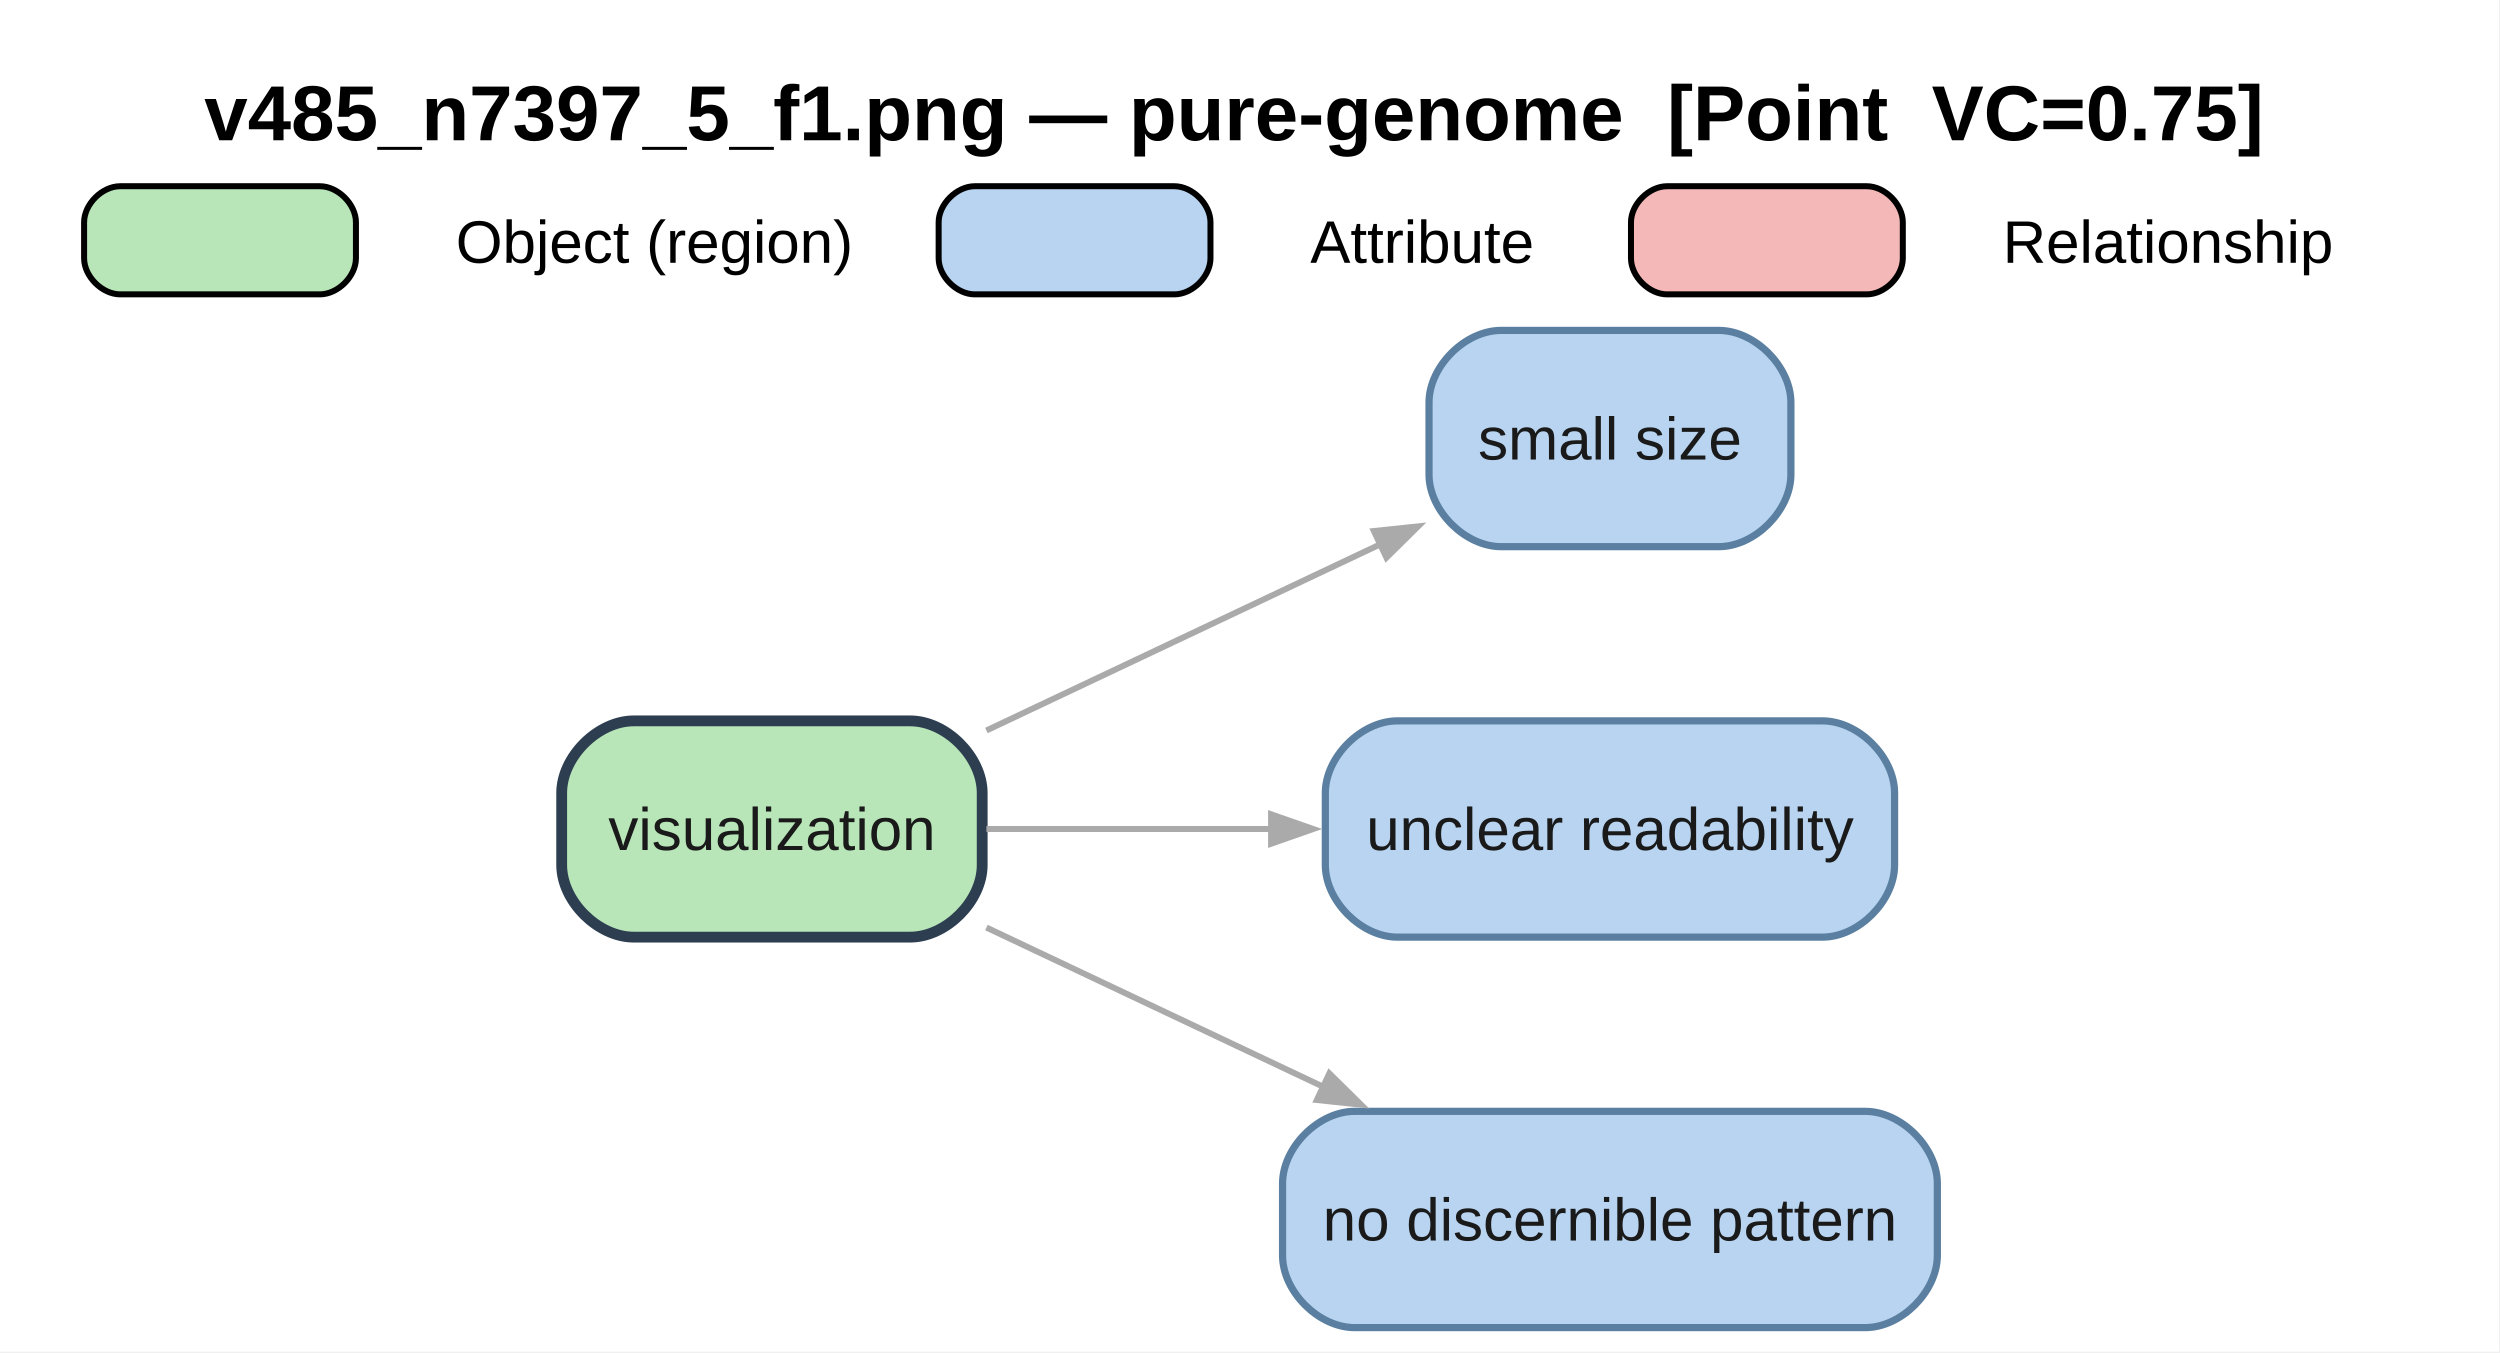
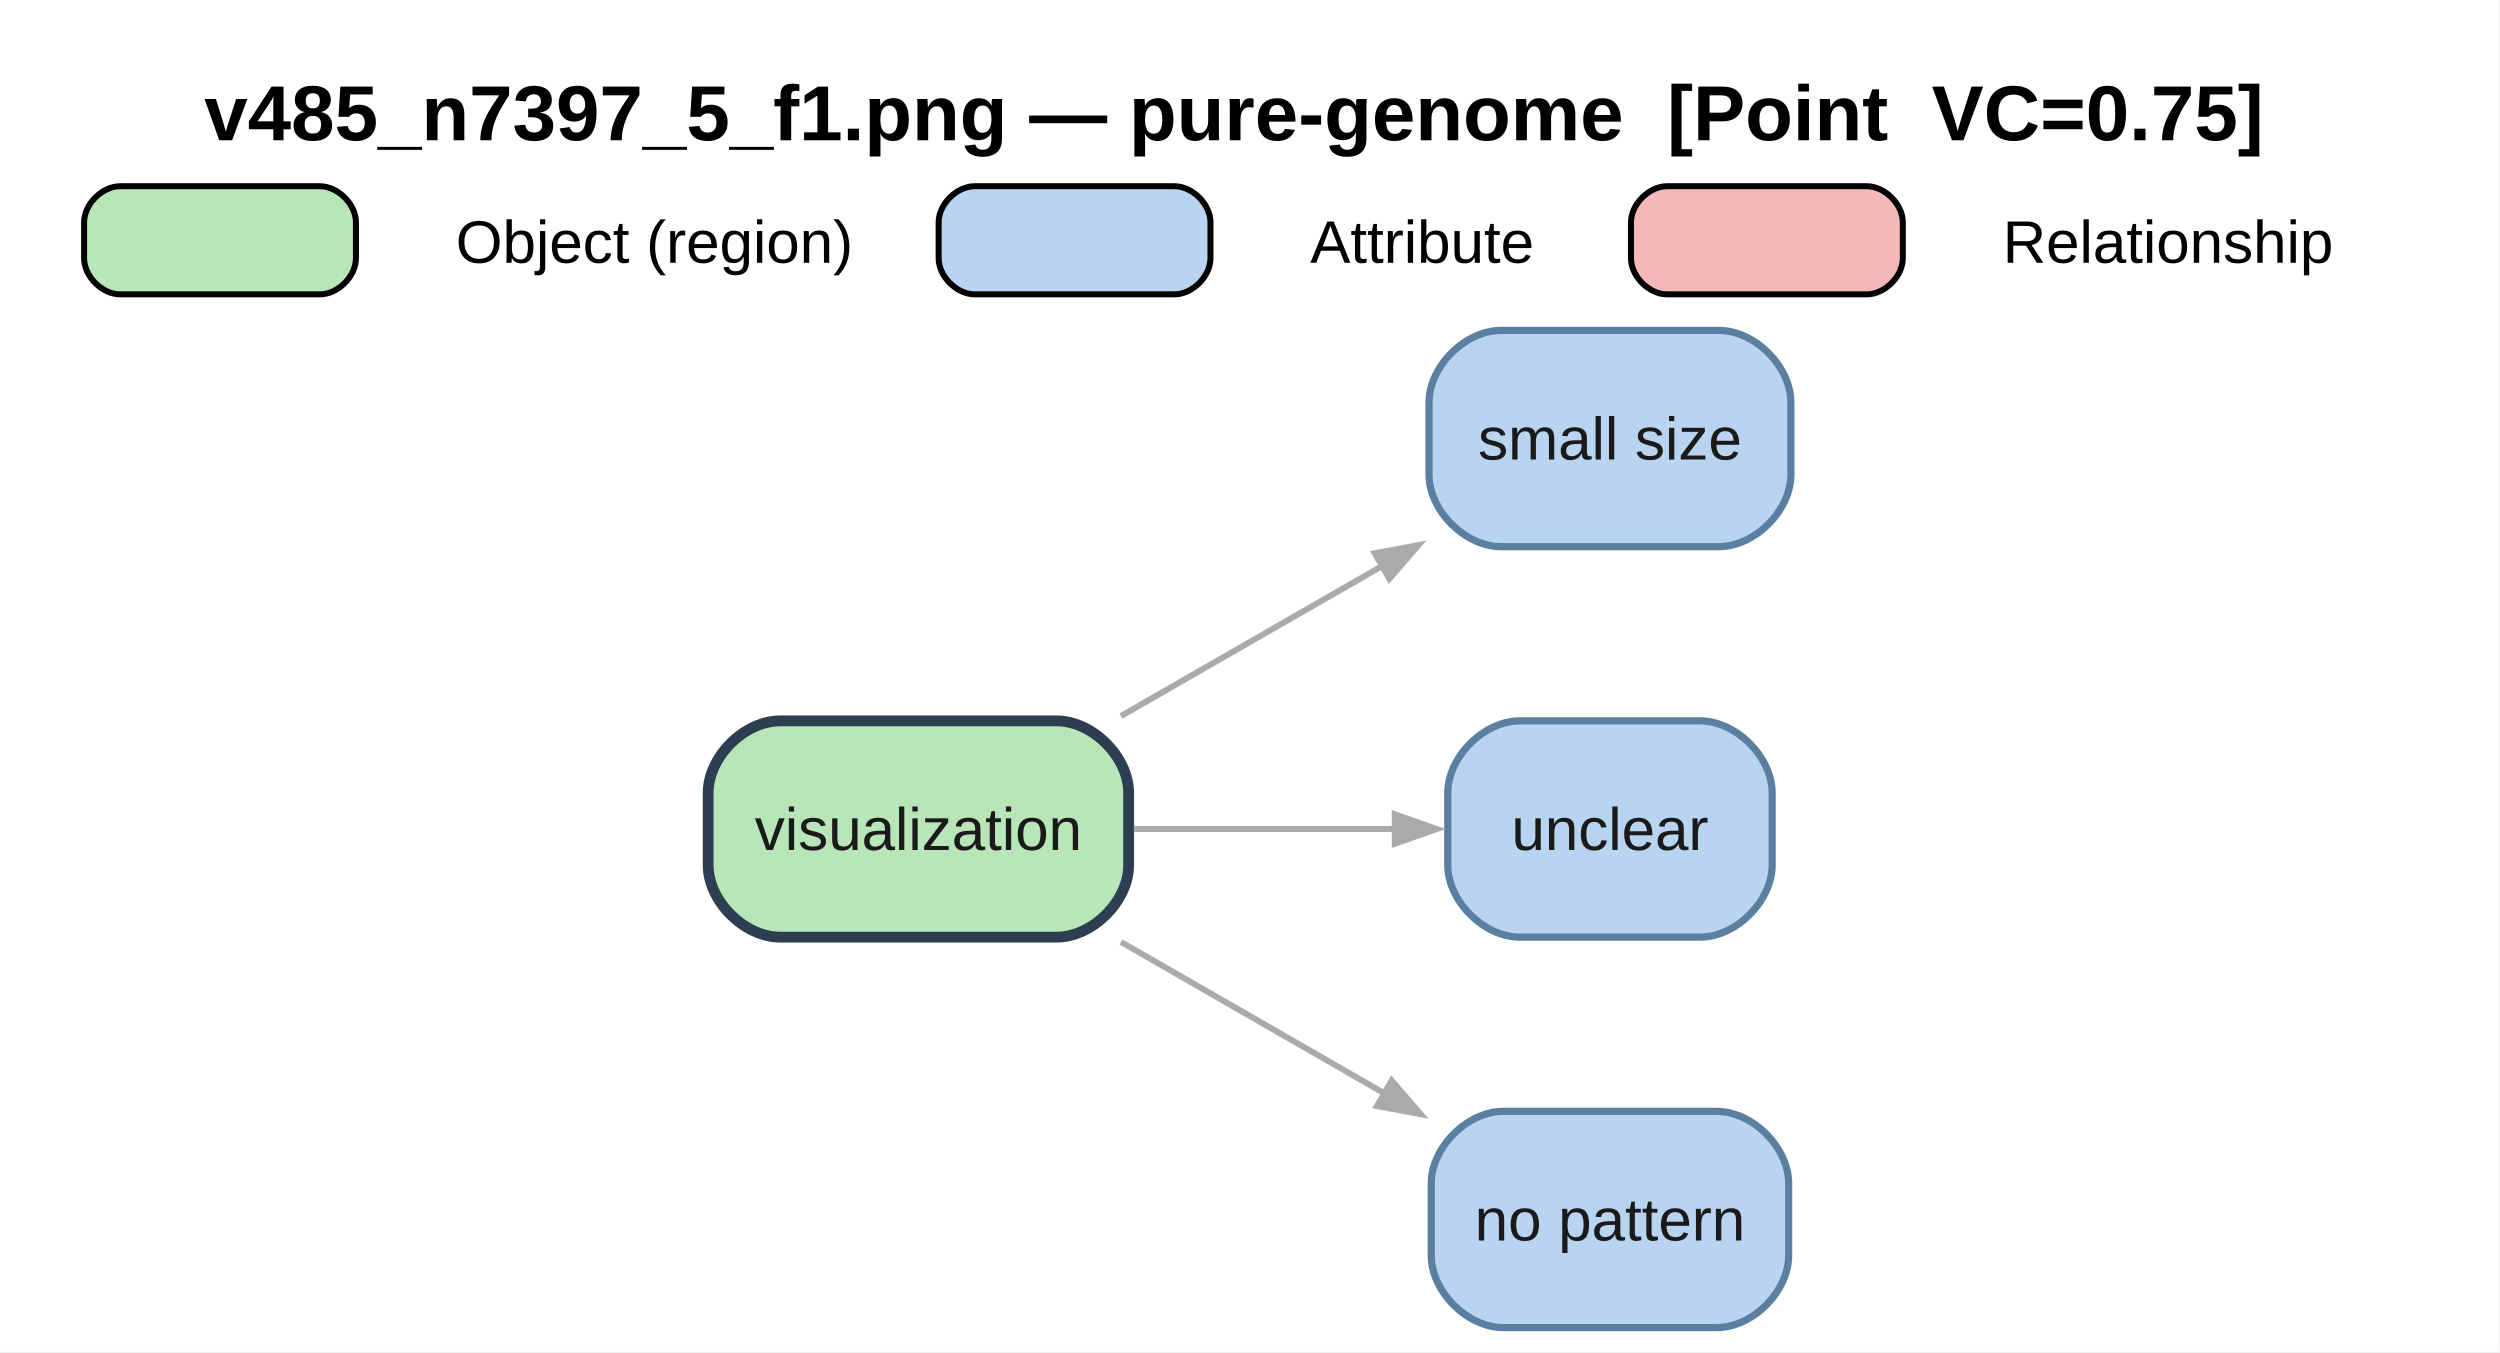
<svg xmlns="http://www.w3.org/2000/svg" width="867pt" height="469pt" viewBox="0.00 0.00 867.00 469.00">
  <g id="graph0" class="graph" transform="scale(2.08333 2.08333) rotate(0) translate(4 221)">
    <polygon fill="white" stroke="none" points="-4,4 -4,-221 412,-221 412,4 -4,4" />
    <text xml:space="preserve" text-anchor="start" x="12" y="-197.65" font-family="Arial" font-size="10.00">      </text>
    <text xml:space="preserve" text-anchor="start" x="30" y="-197.65" font-family="Arial" font-weight="bold" font-size="13.00">v485_n7397_5_f1.png — pure-genome  [Point  VC=0.75]</text>
    <text xml:space="preserve" text-anchor="start" x="384" y="-197.65" font-family="Arial" font-size="10.00">    </text>
    <path fill="#b8e6b8" stroke="none" d="M16,-172C16,-172 49.25,-172 49.25,-172 52.25,-172 55.25,-175 55.25,-178 55.25,-178 55.25,-184 55.25,-184 55.25,-187 52.25,-190 49.25,-190 49.25,-190 16,-190 16,-190 13,-190 10,-187 10,-184 10,-184 10,-178 10,-178 10,-175 13,-172 16,-172" />
    <path fill="none" stroke="black" d="M16,-172C16,-172 49.25,-172 49.25,-172 52.25,-172 55.25,-175 55.25,-178 55.25,-178 55.25,-184 55.25,-184 55.25,-187 52.25,-190 49.25,-190 49.25,-190 16,-190 16,-190 13,-190 10,-187 10,-184 10,-184 10,-178 10,-178 10,-175 13,-172 16,-172" />
    <text xml:space="preserve" text-anchor="start" x="31.12" y="-177.25" font-family="Arial" font-size="10.00"> </text>
    <text xml:space="preserve" text-anchor="start" x="71.88" y="-177.25" font-family="Arial" font-size="10.00">Object (region)</text>
    <path fill="#b8d4f0" stroke="none" d="M158.25,-172C158.25,-172 191.5,-172 191.5,-172 194.5,-172 197.5,-175 197.5,-178 197.5,-178 197.5,-184 197.5,-184 197.5,-187 194.5,-190 191.5,-190 191.5,-190 158.25,-190 158.25,-190 155.25,-190 152.25,-187 152.25,-184 152.25,-184 152.25,-178 152.25,-178 152.25,-175 155.25,-172 158.25,-172" />
    <path fill="none" stroke="black" d="M158.25,-172C158.25,-172 191.5,-172 191.5,-172 194.5,-172 197.5,-175 197.5,-178 197.5,-178 197.5,-184 197.5,-184 197.5,-187 194.5,-190 191.5,-190 191.5,-190 158.25,-190 158.25,-190 155.25,-190 152.25,-187 152.25,-184 152.25,-184 152.25,-178 152.25,-178 152.25,-175 155.25,-172 158.25,-172" />
    <text xml:space="preserve" text-anchor="start" x="173.38" y="-177.25" font-family="Arial" font-size="10.00"> </text>
    <text xml:space="preserve" text-anchor="start" x="214.12" y="-177.25" font-family="Arial" font-size="10.00">Attribute</text>
    <path fill="#f5b8b8" stroke="none" d="M273.5,-172C273.5,-172 306.75,-172 306.75,-172 309.75,-172 312.75,-175 312.75,-178 312.75,-178 312.75,-184 312.75,-184 312.75,-187 309.75,-190 306.75,-190 306.75,-190 273.5,-190 273.5,-190 270.5,-190 267.5,-187 267.5,-184 267.5,-184 267.5,-178 267.5,-178 267.5,-175 270.5,-172 273.5,-172" />
    <path fill="none" stroke="black" d="M273.5,-172C273.5,-172 306.75,-172 306.75,-172 309.75,-172 312.75,-175 312.75,-178 312.75,-178 312.75,-184 312.75,-184 312.75,-187 309.75,-190 306.75,-190 306.75,-190 273.5,-190 273.5,-190 270.5,-190 267.5,-187 267.5,-184 267.5,-184 267.5,-178 267.5,-178 267.5,-175 270.5,-172 273.5,-172" />
    <text xml:space="preserve" text-anchor="start" x="288.62" y="-177.25" font-family="Arial" font-size="10.00"> </text>
    <text xml:space="preserve" text-anchor="start" x="329.38" y="-177.25" font-family="Arial" font-size="10.00">Relationship</text>
    <g id="node1" class="node">
-       <path fill="#b8e6b8" stroke="#2c3e50" stroke-width="1.8" d="M147.5,-101C147.5,-101 101.5,-101 101.5,-101 95.5,-101 89.5,-95 89.5,-89 89.5,-89 89.5,-77 89.5,-77 89.5,-71 95.5,-65 101.5,-65 101.5,-65 147.5,-65 147.5,-65 153.5,-65 159.5,-71 159.5,-77 159.5,-77 159.5,-89 159.5,-89 159.5,-95 153.5,-101 147.5,-101" />
-       <text xml:space="preserve" text-anchor="middle" x="124.5" y="-79.5" font-family="Arial" font-size="10.00" fill="#1a1a1a">visualization</text>
+       <path fill="#b8e6b8" stroke="#2c3e50" stroke-width="1.8" d="M171.88,-101C171.88,-101 125.88,-101 125.88,-101 119.88,-101 113.88,-95 113.88,-89 113.88,-89 113.88,-77 113.88,-77 113.88,-71 119.88,-65 125.88,-65 125.88,-65 171.88,-65 171.88,-65 177.88,-65 183.88,-71 183.88,-77 183.88,-77 183.88,-89 183.88,-89 183.88,-95 177.88,-101 171.88,-101" />
+       <text xml:space="preserve" text-anchor="middle" x="148.88" y="-79.5" font-family="Arial" font-size="10.00" fill="#1a1a1a">visualization</text>
    </g>
    <g id="node2" class="node">
      <path fill="#b8d4f0" stroke="#5a7fa0" stroke-width="1.2" d="M282.12,-166C282.12,-166 245.88,-166 245.88,-166 239.88,-166 233.88,-160 233.88,-154 233.88,-154 233.88,-142 233.88,-142 233.88,-136 239.88,-130 245.88,-130 245.88,-130 282.12,-130 282.12,-130 288.12,-130 294.12,-136 294.12,-142 294.12,-142 294.12,-154 294.12,-154 294.12,-160 288.12,-166 282.12,-166" />
      <text xml:space="preserve" text-anchor="middle" x="264" y="-144.5" font-family="Arial" font-size="10.00" fill="#1a1a1a">small size</text>
    </g>
    <g id="edge1" class="edge">
-       <path fill="none" stroke="#aaaaaa" d="M160.2,-99.4C180.23,-108.87 205.43,-120.78 225.86,-130.44" />
-       <polygon fill="#aaaaaa" stroke="#aaaaaa" points="224.7,-132.6 232.07,-133.38 226.79,-128.17 224.7,-132.6" />
+       <path fill="none" stroke="#aaaaaa" d="M182.6,-101.8C196.27,-109.66 212.21,-118.82 226.28,-126.9" />
+       <polygon fill="#aaaaaa" stroke="#aaaaaa" points="224.84,-128.9 232.13,-130.26 227.28,-124.65 224.84,-128.9" />
    </g>
    <g id="node3" class="node">
-       <path fill="#b8d4f0" stroke="#5a7fa0" stroke-width="1.2" d="M299.38,-101C299.38,-101 228.62,-101 228.62,-101 222.62,-101 216.62,-95 216.62,-89 216.62,-89 216.62,-77 216.62,-77 216.62,-71 222.62,-65 228.62,-65 228.62,-65 299.38,-65 299.38,-65 305.38,-65 311.38,-71 311.38,-77 311.38,-77 311.38,-89 311.38,-89 311.38,-95 305.38,-101 299.38,-101" />
-       <text xml:space="preserve" text-anchor="middle" x="264" y="-79.5" font-family="Arial" font-size="10.00" fill="#1a1a1a">unclear readability</text>
+       <path fill="#b8d4f0" stroke="#5a7fa0" stroke-width="1.2" d="M279,-101C279,-101 249,-101 249,-101 243,-101 237,-95 237,-89 237,-89 237,-77 237,-77 237,-71 243,-65 249,-65 249,-65 279,-65 279,-65 285,-65 291,-71 291,-77 291,-77 291,-89 291,-89 291,-95 285,-101 279,-101" />
+       <text xml:space="preserve" text-anchor="middle" x="264" y="-79.5" font-family="Arial" font-size="10.00" fill="#1a1a1a">unclear</text>
    </g>
    <g id="edge2" class="edge">
-       <path fill="none" stroke="#aaaaaa" d="M160.2,-83C174.63,-83 191.74,-83 207.81,-83" />
-       <polygon fill="#aaaaaa" stroke="#aaaaaa" points="207.59,-85.45 214.59,-83 207.59,-80.55 207.59,-85.45" />
+       <path fill="none" stroke="#aaaaaa" d="M184.74,-83C198.61,-83 214.53,-83 228.38,-83" />
+       <polygon fill="#aaaaaa" stroke="#aaaaaa" points="228.18,-85.45 235.18,-83 228.18,-80.55 228.18,-85.45" />
    </g>
    <g id="node4" class="node">
-       <path fill="#b8d4f0" stroke="#5a7fa0" stroke-width="1.2" d="M306.5,-36C306.5,-36 221.5,-36 221.5,-36 215.5,-36 209.5,-30 209.5,-24 209.5,-24 209.5,-12 209.5,-12 209.5,-6 215.5,0 221.5,0 221.5,0 306.5,0 306.5,0 312.5,0 318.5,-6 318.5,-12 318.5,-12 318.5,-24 318.5,-24 318.5,-30 312.5,-36 306.5,-36" />
-       <text xml:space="preserve" text-anchor="middle" x="264" y="-14.5" font-family="Arial" font-size="10.00" fill="#1a1a1a">no discernible pattern</text>
+       <path fill="#b8d4f0" stroke="#5a7fa0" stroke-width="1.2" d="M281.75,-36C281.75,-36 246.25,-36 246.25,-36 240.25,-36 234.25,-30 234.25,-24 234.25,-24 234.25,-12 234.25,-12 234.25,-6 240.25,0 246.25,0 246.25,0 281.75,0 281.75,0 287.75,0 293.75,-6 293.75,-12 293.75,-12 293.75,-24 293.75,-24 293.75,-30 287.75,-36 281.75,-36" />
+       <text xml:space="preserve" text-anchor="middle" x="264" y="-14.5" font-family="Arial" font-size="10.00" fill="#1a1a1a">no pattern</text>
    </g>
    <g id="edge3" class="edge">
-       <path fill="none" stroke="#aaaaaa" d="M160.2,-66.6C177.33,-58.5 198.25,-48.61 216.73,-39.87" />
-       <polygon fill="#aaaaaa" stroke="#aaaaaa" points="217.29,-42.32 222.57,-37.11 215.2,-37.89 217.29,-42.32" />
+       <path fill="none" stroke="#aaaaaa" d="M182.6,-64.2C196.38,-56.28 212.47,-47.03 226.62,-38.9" />
+       <polygon fill="#aaaaaa" stroke="#aaaaaa" points="227.66,-41.13 232.51,-35.52 225.22,-36.88 227.66,-41.13" />
    </g>
  </g>
</svg>
